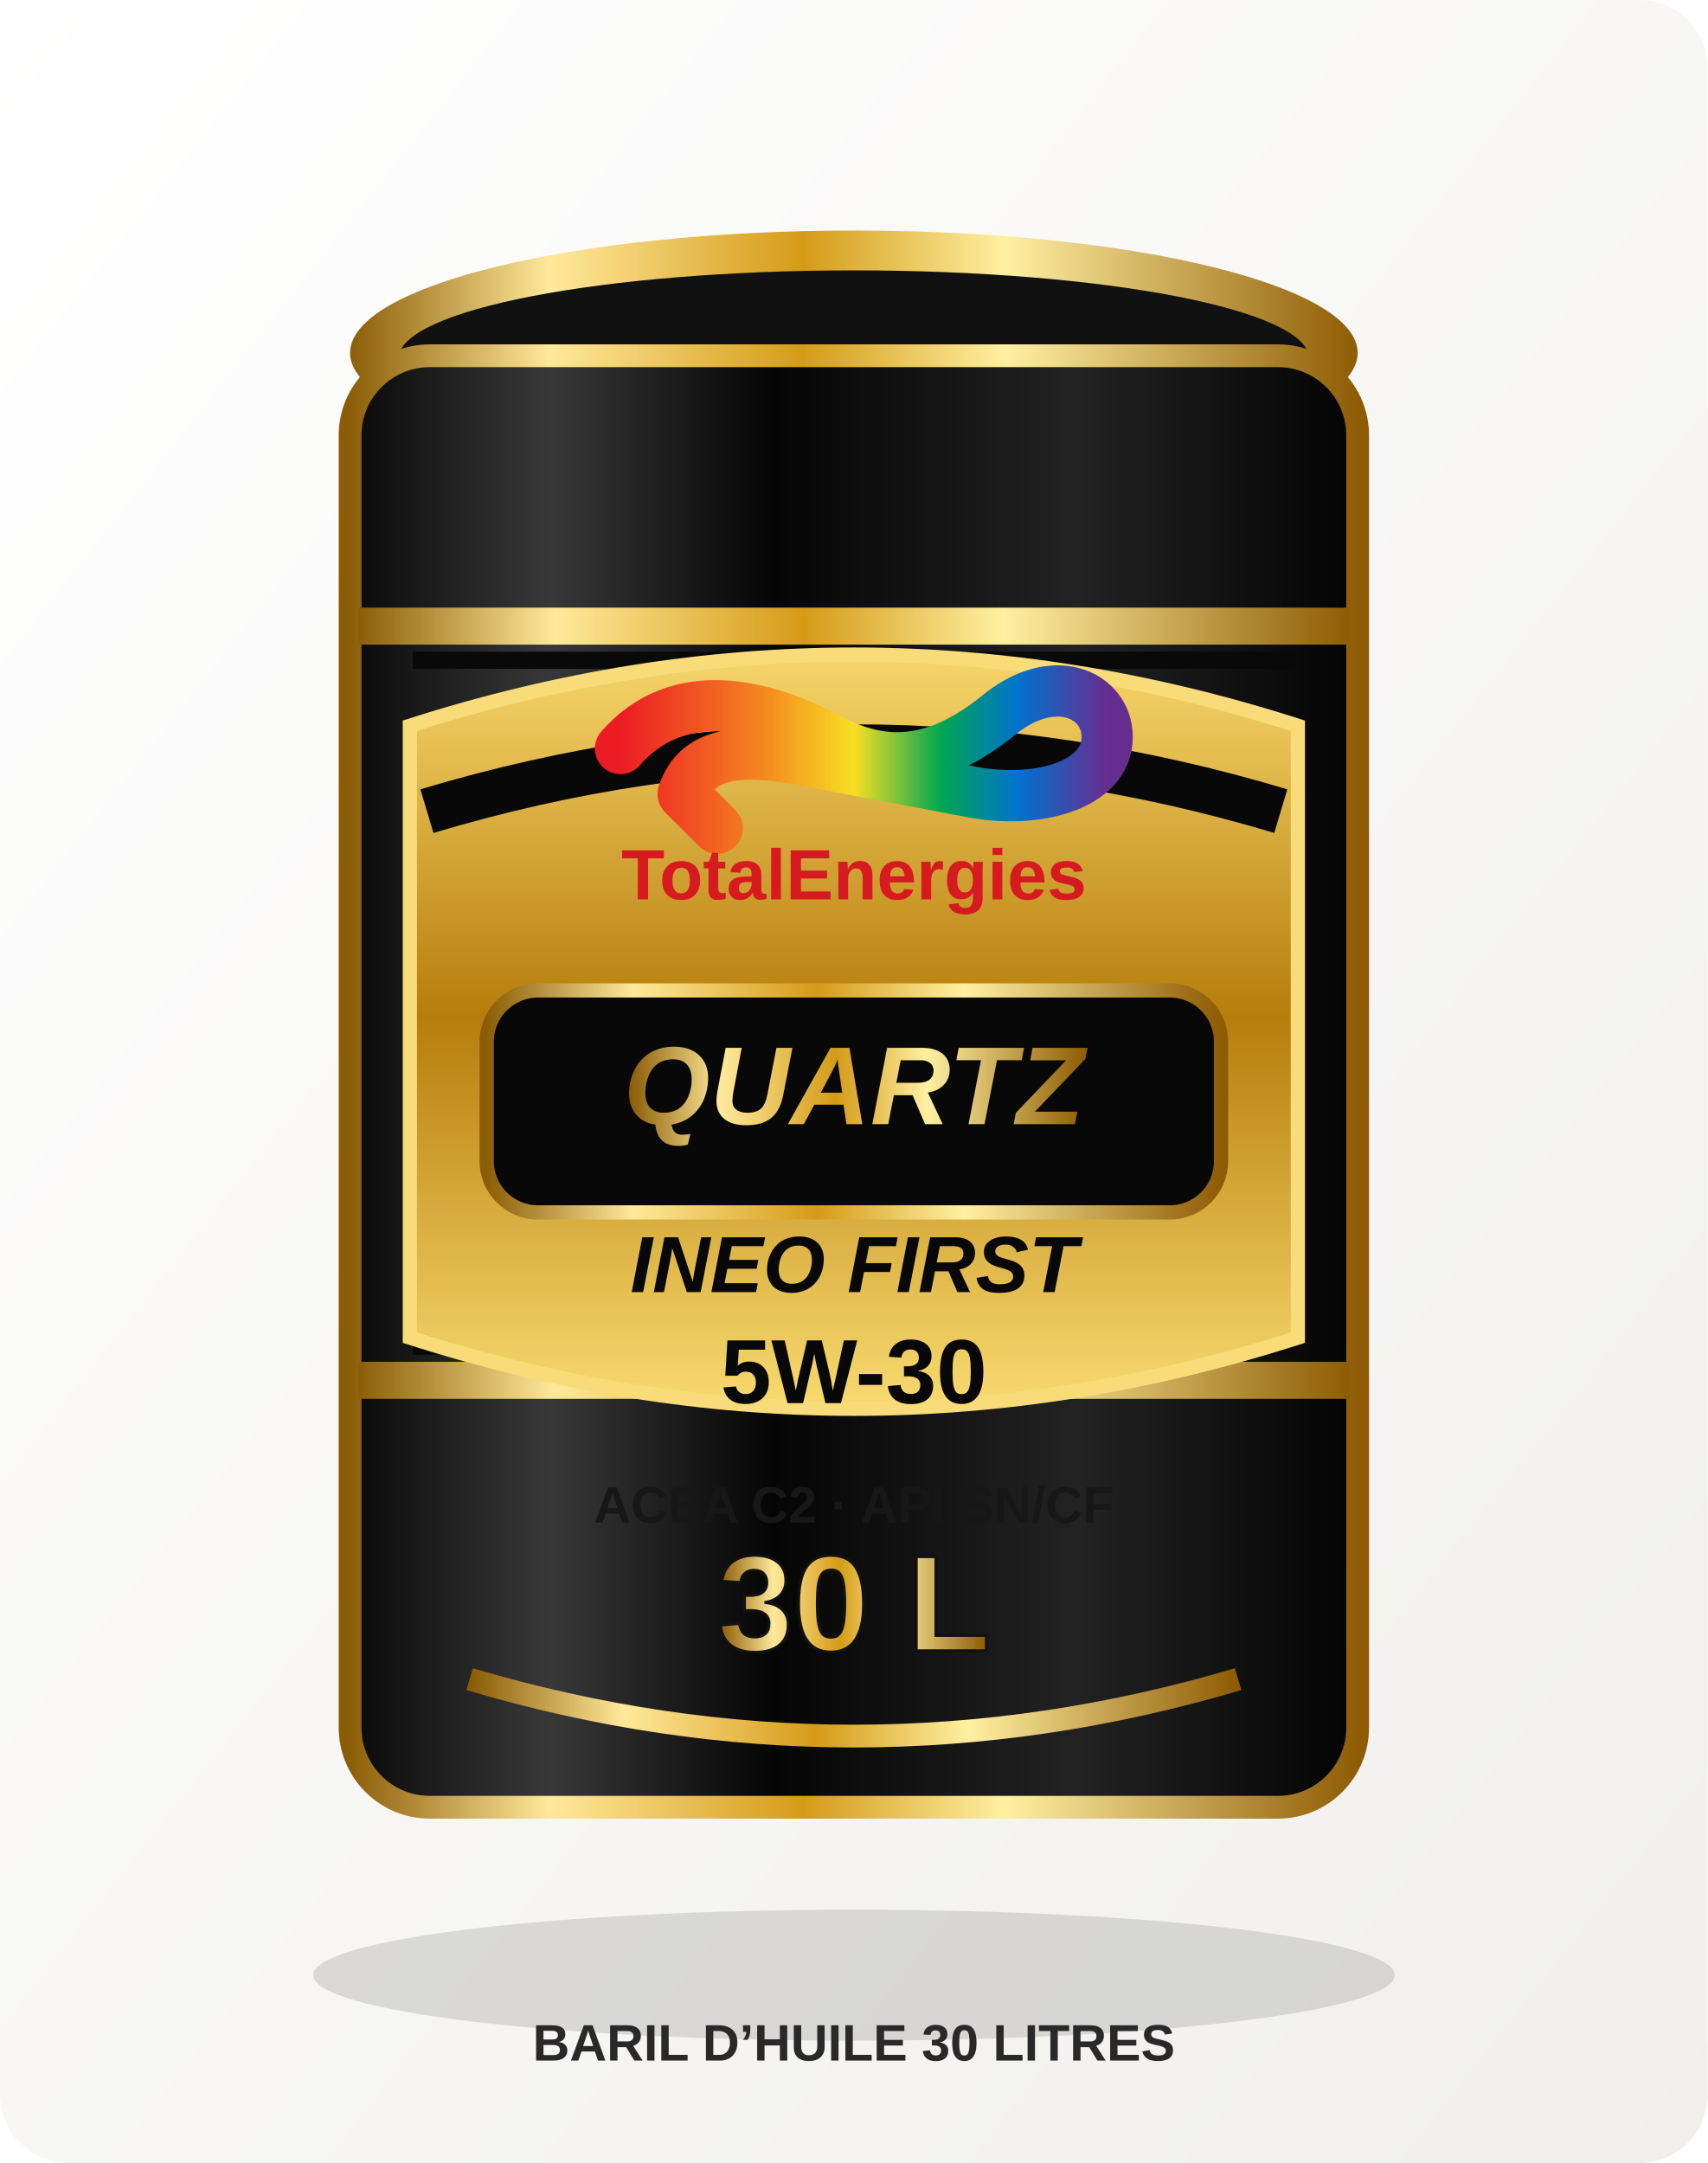
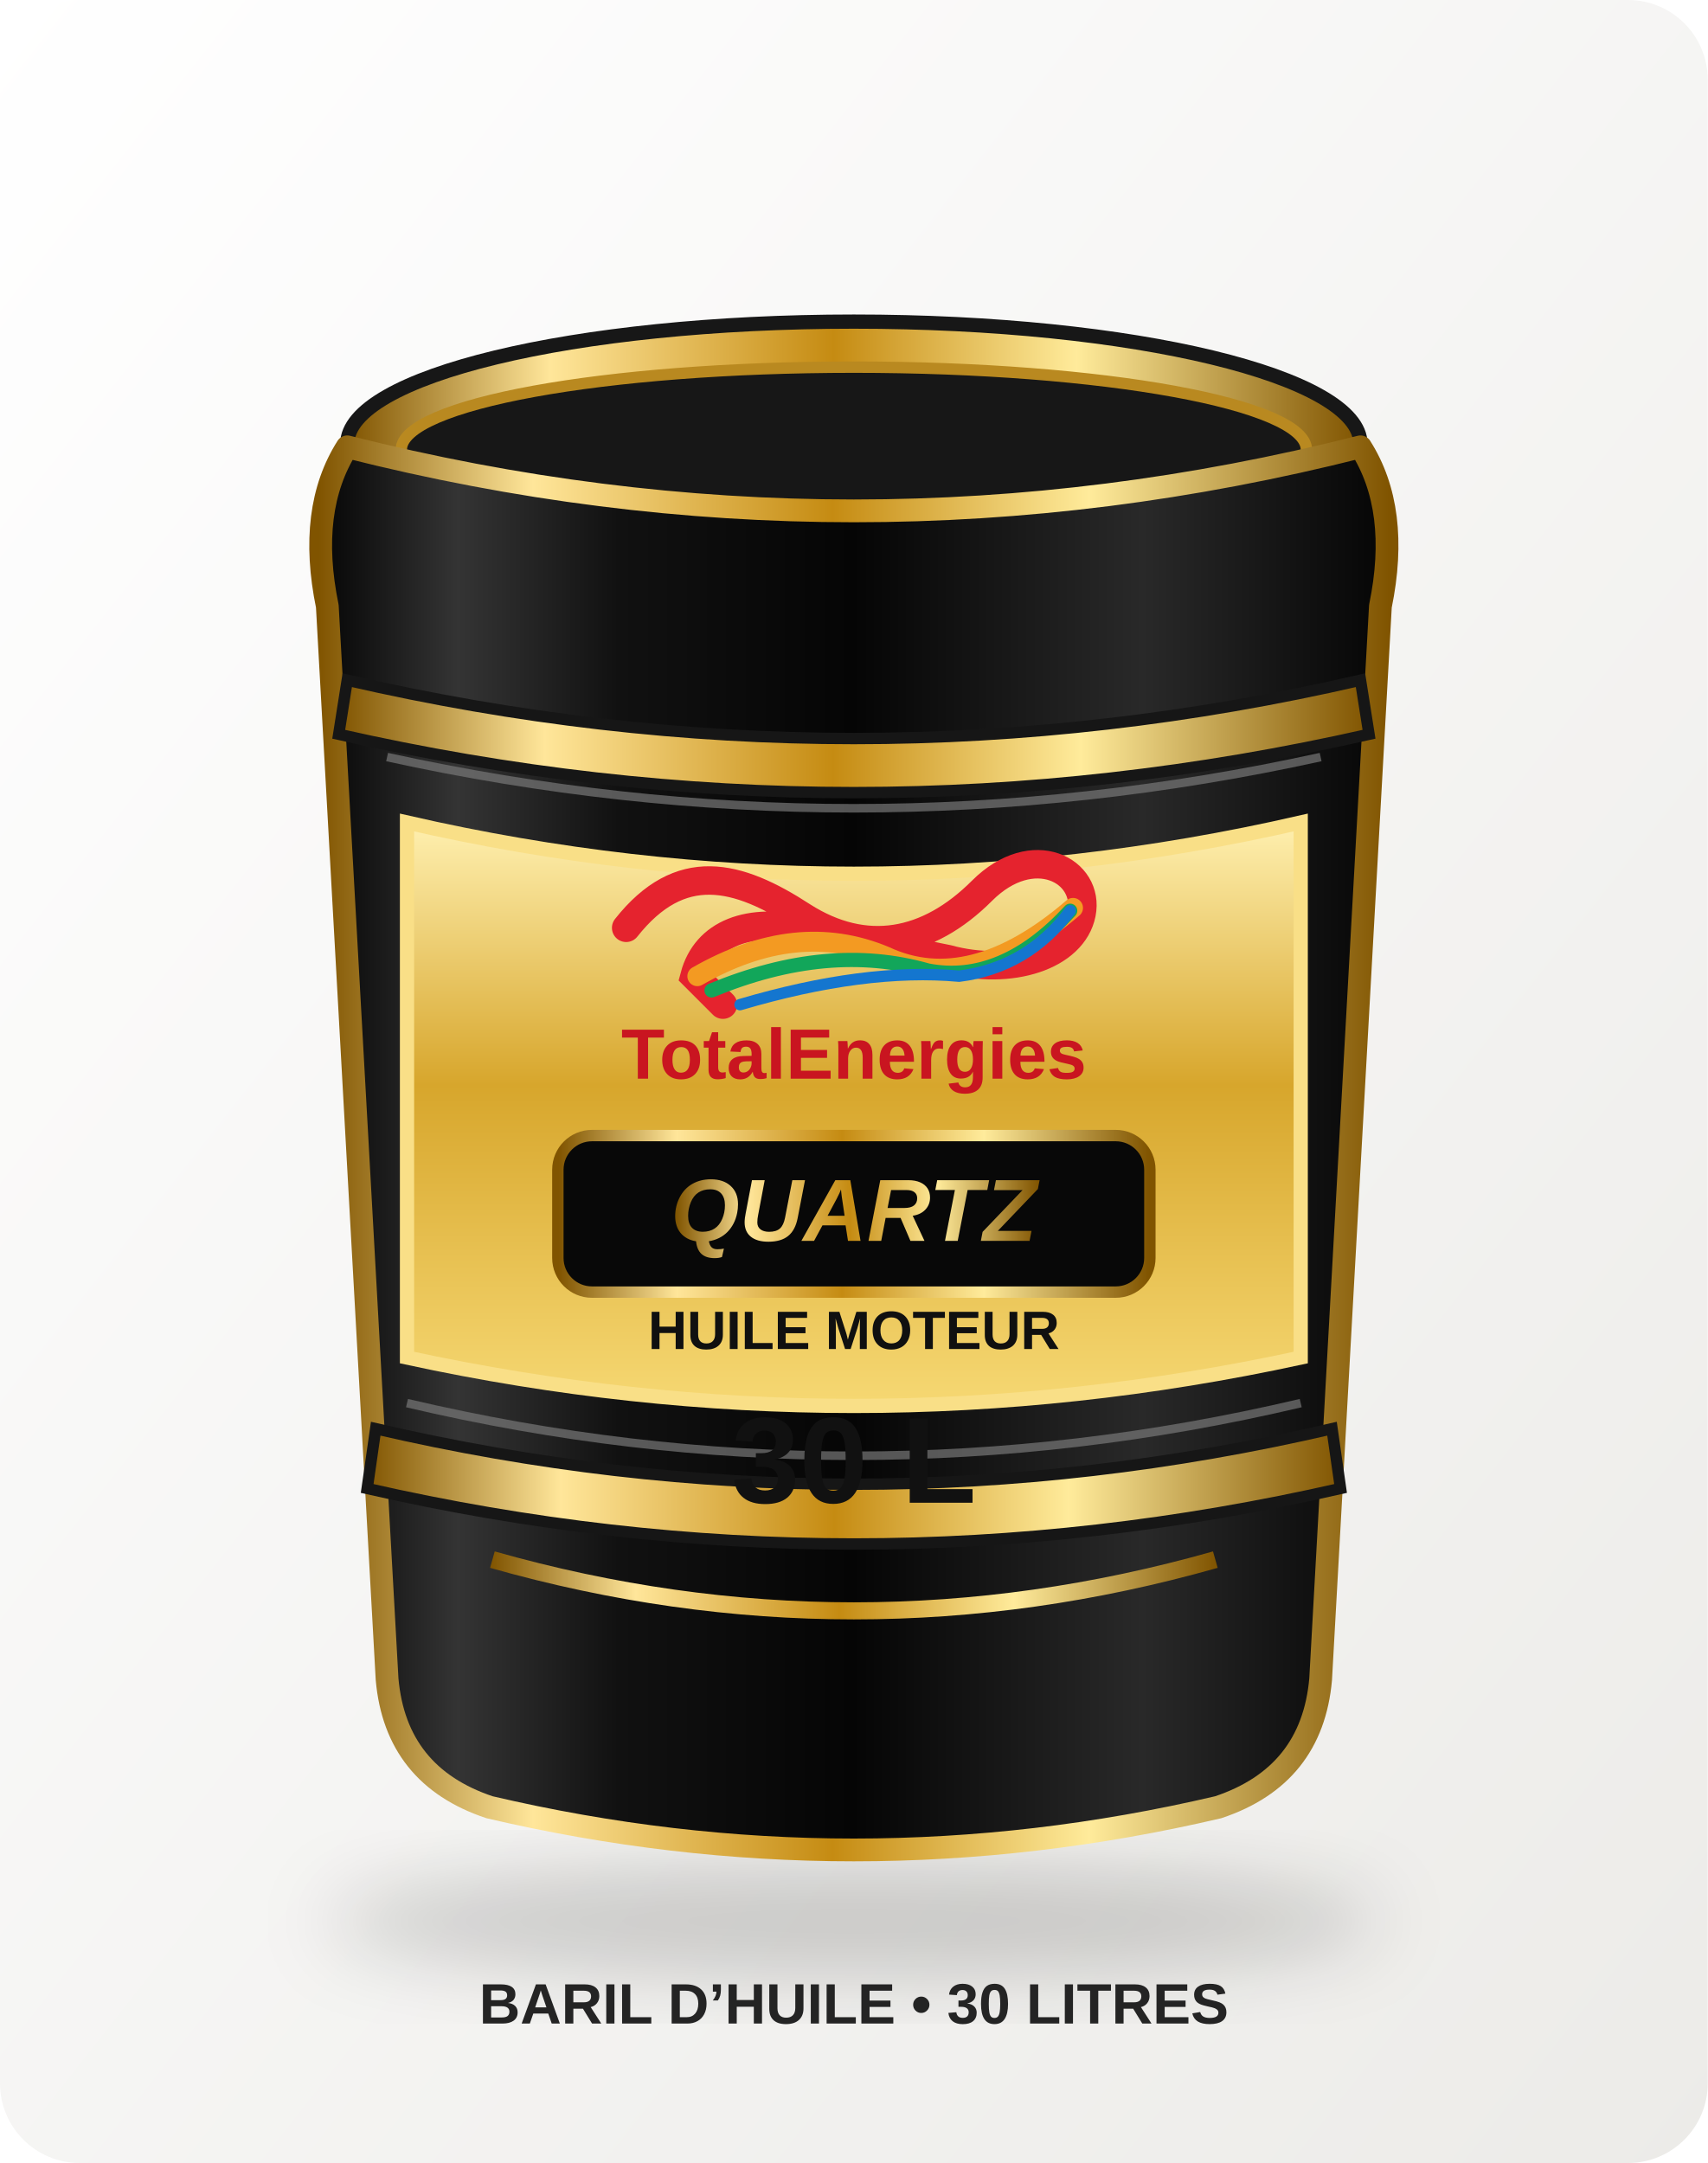
- <svg xmlns="http://www.w3.org/2000/svg" viewBox="0 0 600 760" role="img" aria-label="Baril d’huile 30 litres">
+ <svg xmlns="http://www.w3.org/2000/svg" viewBox="0 0 600 760" role="img" aria-label="Baril noir et or d’huile 30 litres">
  <defs>
    <linearGradient id="bg" x1="0" y1="0" x2="1" y2="1">
      <stop stop-color="#fff" />
-       <stop offset="1" stop-color="#f0efec" />
+       <stop offset="1" stop-color="#ecebe8" />
    </linearGradient>
-     <linearGradient id="black" x1="0" y1="0" x2="1" y2="0">
-       <stop stop-color="#090909" />
-       <stop offset=".2" stop-color="#383838" />
-       <stop offset=".42" stop-color="#050505" />
-       <stop offset=".72" stop-color="#222" />
-       <stop offset="1" stop-color="#030303" />
+     <linearGradient id="body" x1="0" y1="0" x2="1" y2="0">
+       <stop stop-color="#050505" />
+       <stop offset=".13" stop-color="#343434" />
+       <stop offset=".28" stop-color="#111" />
+       <stop offset=".5" stop-color="#050505" />
+       <stop offset=".77" stop-color="#292929" />
+       <stop offset="1" stop-color="#050505" />
    </linearGradient>
    <linearGradient id="gold" x1="0" y1="0" x2="1" y2="0">
-       <stop stop-color="#8b5c06" />
-       <stop offset=".2" stop-color="#ffe99a" />
-       <stop offset=".45" stop-color="#d59b18" />
-       <stop offset=".65" stop-color="#fff0a1" />
-       <stop offset="1" stop-color="#8e5b04" />
+       <stop stop-color="#805400" />
+       <stop offset=".2" stop-color="#ffe69a" />
+       <stop offset=".48" stop-color="#c58b12" />
+       <stop offset=".72" stop-color="#ffeb9b" />
+       <stop offset="1" stop-color="#805400" />
    </linearGradient>
    <linearGradient id="label" x1="0" y1="0" x2="0" y2="1">
-       <stop stop-color="#f7d66b" />
-       <stop offset=".48" stop-color="#b67d0c" />
-       <stop offset="1" stop-color="#f9db70" />
+       <stop stop-color="#fff0b0" />
+       <stop offset=".45" stop-color="#d7a62c" />
+       <stop offset="1" stop-color="#f6d873" />
    </linearGradient>
+     <filter id="shadow" x="-30%" y="-30%" width="160%" height="170%">
+       <feGaussianBlur stdDeviation="13" />
+     </filter>
  </defs>
-   <rect width="600" height="760" rx="24" fill="url(#bg)" />
-   <ellipse cx="300" cy="694" rx="190" ry="23" fill="#000" opacity=".12" />
-   <ellipse cx="300" cy="124" rx="177" ry="43" fill="url(#gold)" />
-   <ellipse cx="300" cy="126" rx="160" ry="31" fill="#111" />
-   <rect x="123" y="125" width="354" height="510" rx="28" fill="url(#black)" stroke="url(#gold)" stroke-width="8" />
-   <path d="M126 220 H474 M126 485 H474" stroke="url(#gold)" stroke-width="13" />
-   <path d="M145 232 H455 M145 473 H455" stroke="#090909" stroke-width="6" />
-   <path d="M144 255 Q300 205 456 255 L456 470 Q300 520 144 470 Z" fill="url(#label)" stroke="#f8dc79" stroke-width="5" />
-   <path d="M150 285 Q300 240 450 285" fill="none" stroke="#080808" stroke-width="16" />
-   <defs>
-     <linearGradient id="brandRainbow" x1="0" y1="0" x2="1" y2="0">
-       <stop stop-color="#ed1c24" />
-       <stop offset=".28" stop-color="#f58220" />
-       <stop offset=".48" stop-color="#f7df22" />
-       <stop offset=".66" stop-color="#00a651" />
-       <stop offset=".82" stop-color="#0072ce" />
-       <stop offset="1" stop-color="#662d91" />
-     </linearGradient>
-   </defs>
-   <path d="M218 263 C238 240 268 247 292 260 C313 271 331 267 350 252 C370 235 389 244 389 259 C389 276 364 283 340 278 L282 267 C260 263 245 264 240 279 L252 291" fill="none" stroke="url(#brandRainbow)" stroke-width="18" stroke-linecap="round" stroke-linejoin="round" />
-   <text x="300" y="316" font-family="Arial,sans-serif" font-size="25" font-weight="800" text-anchor="middle" fill="#d71920">TotalEnergies</text>
-   <rect x="171" y="348" width="258" height="78" rx="18" fill="#080808" stroke="url(#gold)" stroke-width="5" />
-   <text x="300" y="395" font-family="Arial,sans-serif" font-size="39" font-style="italic" font-weight="900" text-anchor="middle" fill="url(#gold)">QUARTZ</text>
-   <text x="300" y="454" font-family="Arial,sans-serif" font-size="28" font-style="italic" font-weight="800" text-anchor="middle" fill="#080808">INEO FIRST</text>
-   <text x="300" y="493" font-family="Arial,sans-serif" font-size="32" font-weight="900" text-anchor="middle" fill="#080808">5W-30</text>
-   <text x="300" y="535" font-family="Arial,sans-serif" font-size="18" font-weight="700" text-anchor="middle" fill="#171717">ACEA C2 · API SN/CF</text>
-   <text x="300" y="580" font-family="Arial,sans-serif" font-size="48" font-weight="900" text-anchor="middle" fill="url(#gold)" stroke="#111" stroke-width="1">30 L</text>
-   <path d="M165 590 Q300 630 435 590" stroke="url(#gold)" stroke-width="8" fill="none" />
-   <text x="300" y="724" font-family="Arial,sans-serif" font-size="18" font-weight="700" text-anchor="middle" fill="#292929">BARIL D’HUILE 30 LITRES</text>
+   <rect width="600" height="760" rx="28" fill="url(#bg)" />
+   <ellipse cx="300" cy="675" rx="185" ry="20" fill="#000" opacity=".17" filter="url(#shadow)" />
+   <ellipse cx="300" cy="156" rx="178" ry="43" fill="url(#gold)" stroke="#171717" stroke-width="5" />
+   <ellipse cx="300" cy="158" rx="159" ry="29" fill="#171717" stroke="#b98920" stroke-width="4" />
+   <path d="M122 157 Q108 179 115 213 L136 590 Q139 624 172 635 Q300 665 428 635 Q461 624 464 590 L485 213 Q492 179 478 157 Q300 202 122 157Z" fill="url(#body)" stroke="url(#gold)" stroke-width="8" stroke-linejoin="round" />
+   <path d="M122 239 Q300 280 478 239 L481 258 Q300 299 119 258Z" fill="url(#gold)" stroke="#161616" stroke-width="4" />
+   <path d="M132 502 Q300 541 468 502 L471 523 Q300 562 129 523Z" fill="url(#gold)" stroke="#161616" stroke-width="4" />
+   <path d="M136 266 Q300 302 464 266 M143 493 Q300 530 457 493" fill="none" stroke="#777" stroke-width="3" opacity=".7" />
+   <path d="M143 289 Q300 325 457 289 L457 477 Q300 511 143 477Z" fill="url(#label)" stroke="#f9df87" stroke-width="5" />
+   <path d="M220 326 C239 302 259 307 282 322 C304 336 326 332 345 313 C363 295 383 306 380 321 C377 336 355 343 333 337 L284 327 C263 322 248 328 244 343 L254 353" fill="none" stroke="#e5232e" stroke-width="10" stroke-linecap="round" />
+   <path d="M245 343 Q280 323 311 336 Q341 350 377 319" fill="none" stroke="#f39a22" stroke-width="7" stroke-linecap="round" />
+   <path d="M250 348 Q291 331 326 341 Q352 346 376 320" fill="none" stroke="#12a65a" stroke-width="5" stroke-linecap="round" />
+   <path d="M260 353 Q304 340 337 343 Q361 340 376 320" fill="none" stroke="#1476cf" stroke-width="4" stroke-linecap="round" />
+   <text x="300" y="379" font-family="Arial,sans-serif" font-size="25" font-weight="900" text-anchor="middle" fill="#c91520">TotalEnergies</text>
+   <rect x="196" y="399" width="208" height="55" rx="12" fill="#080808" stroke="url(#gold)" stroke-width="4" />
+   <text x="300" y="436" font-family="Arial,sans-serif" font-size="31" font-style="italic" font-weight="900" text-anchor="middle" fill="url(#gold)">QUARTZ</text>
+   <text x="300" y="474" font-family="Arial,sans-serif" font-size="19" font-weight="800" text-anchor="middle" fill="#101010">HUILE MOTEUR</text>
+   <text x="300" y="528" font-family="Arial,sans-serif" font-size="43" font-weight="900" text-anchor="middle" fill="#111">30 L</text>
+   <path d="M173 548 Q300 584 427 548" fill="none" stroke="url(#gold)" stroke-width="6" />
+   <text x="300" y="711" font-family="Arial,sans-serif" font-size="20" font-weight="800" text-anchor="middle" fill="#242424">BARIL D’HUILE • 30 LITRES</text>
</svg>
